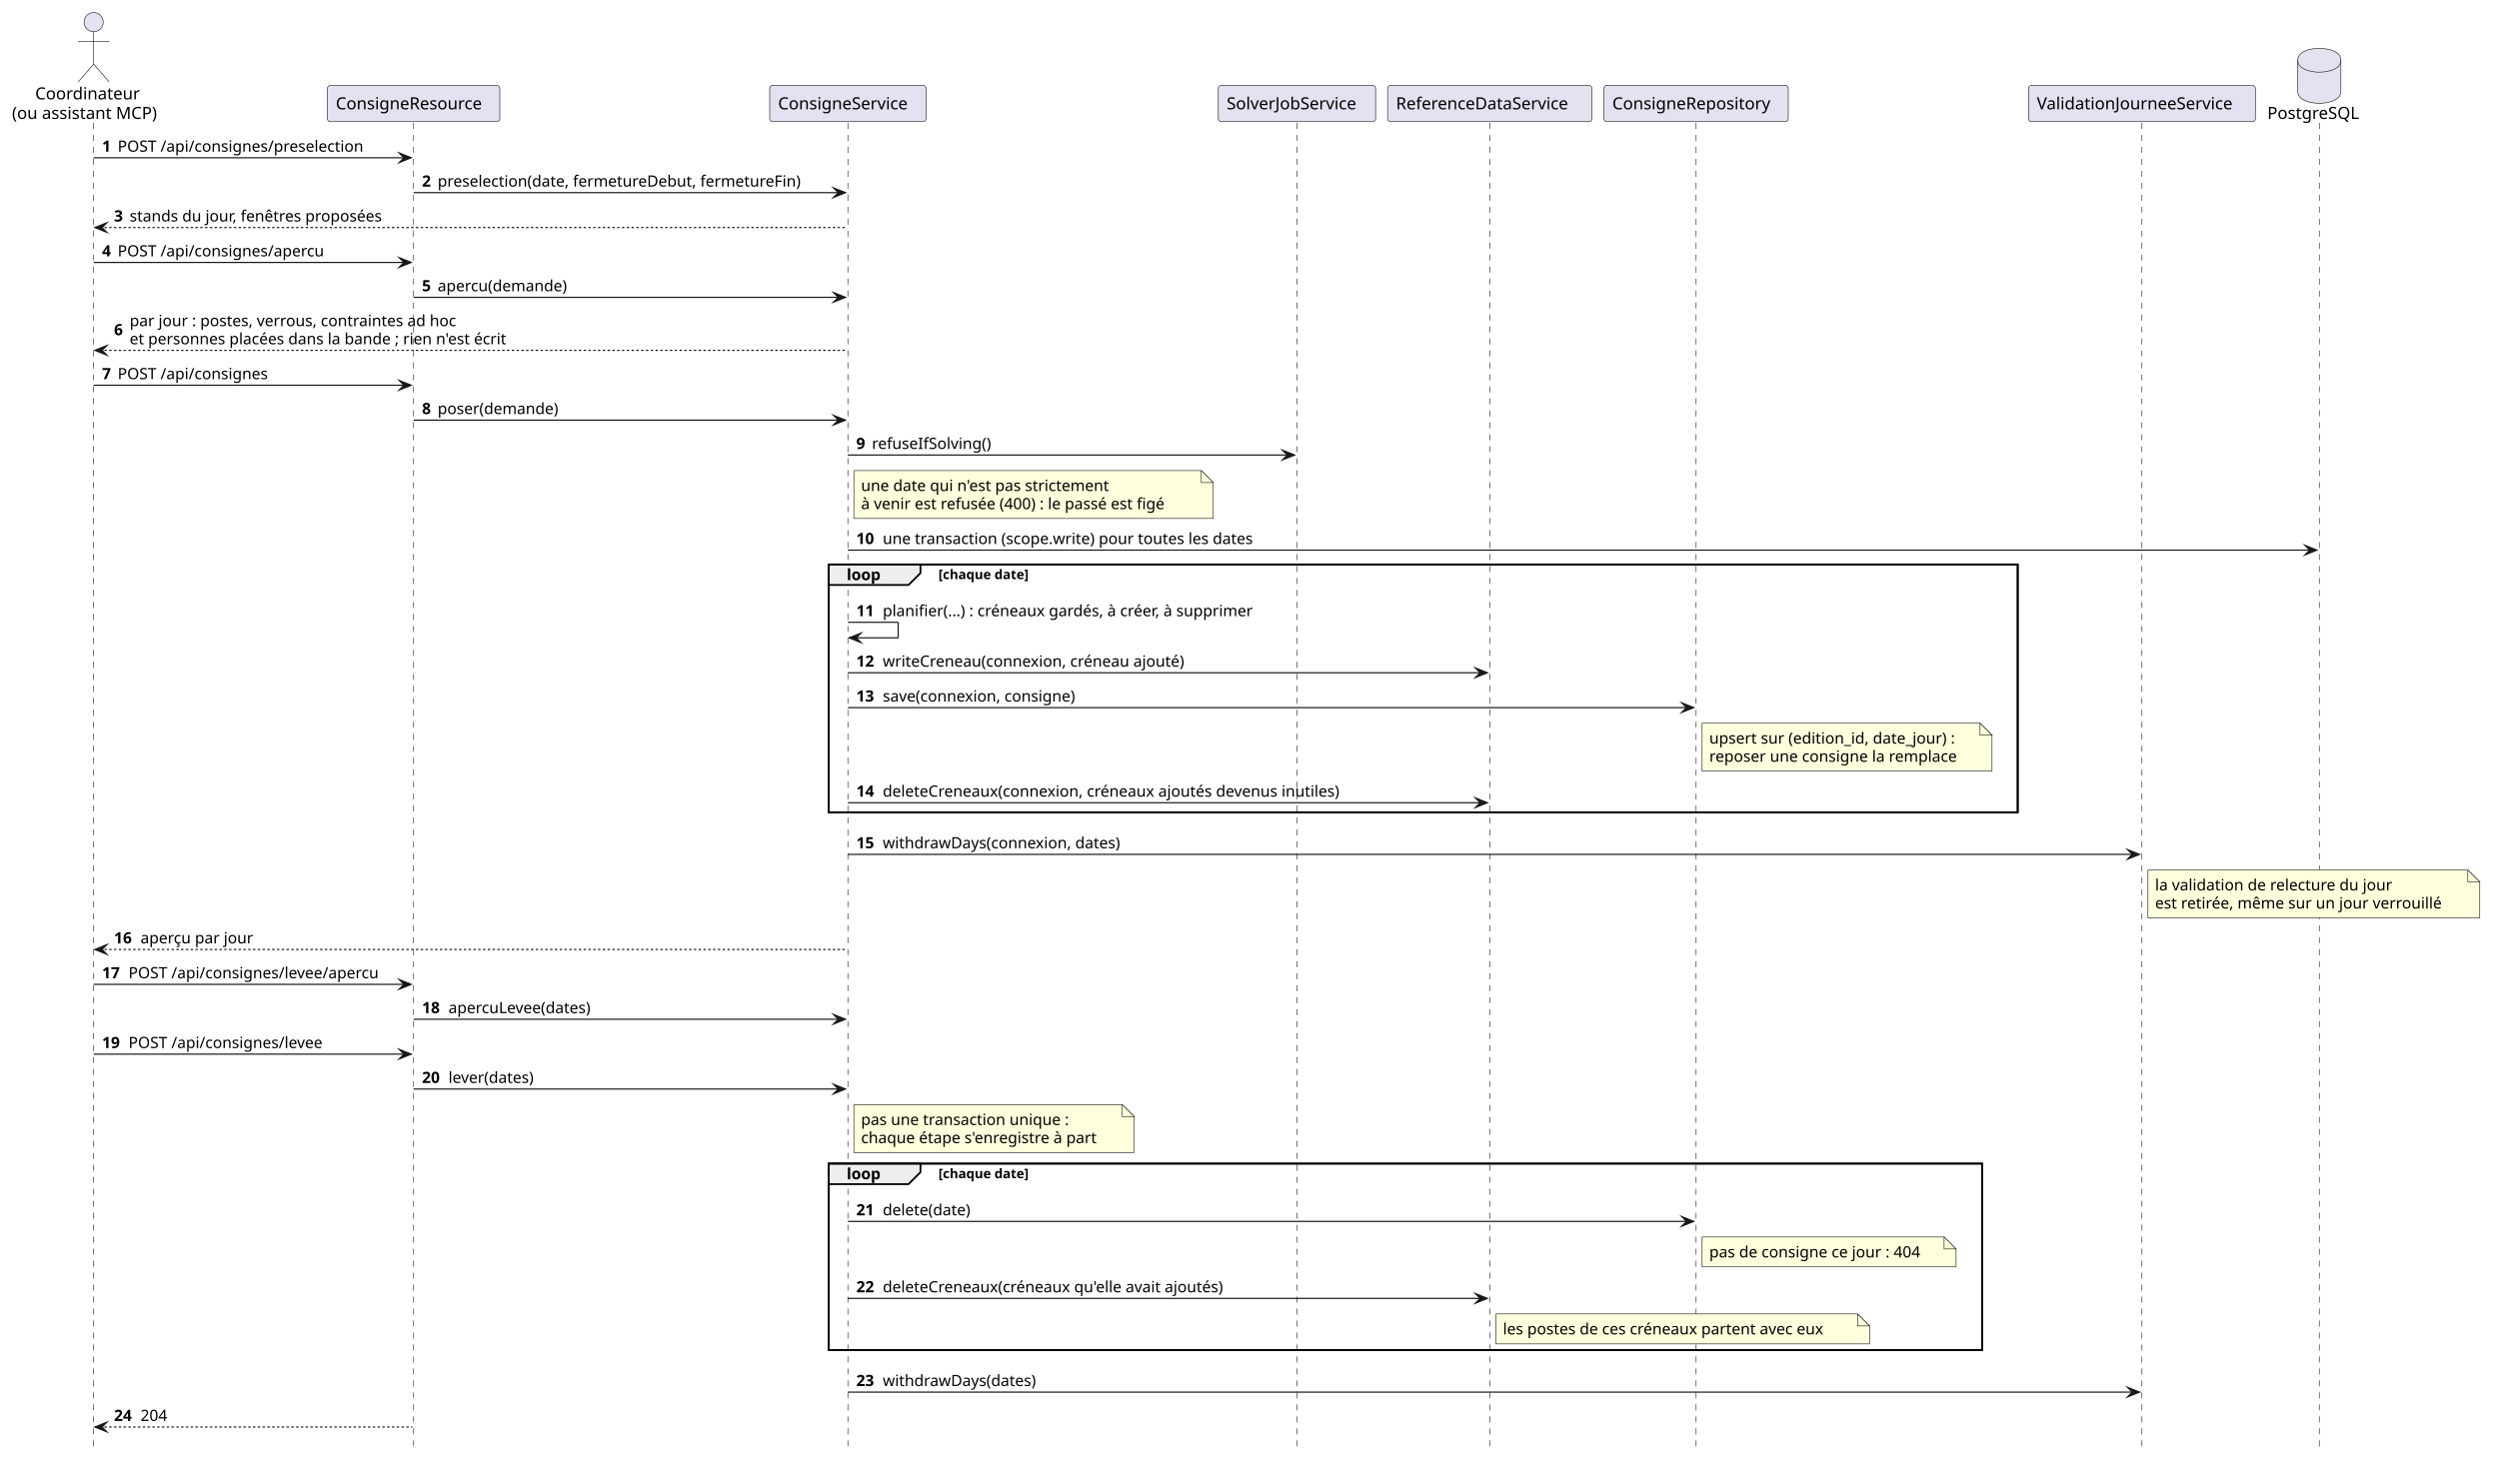
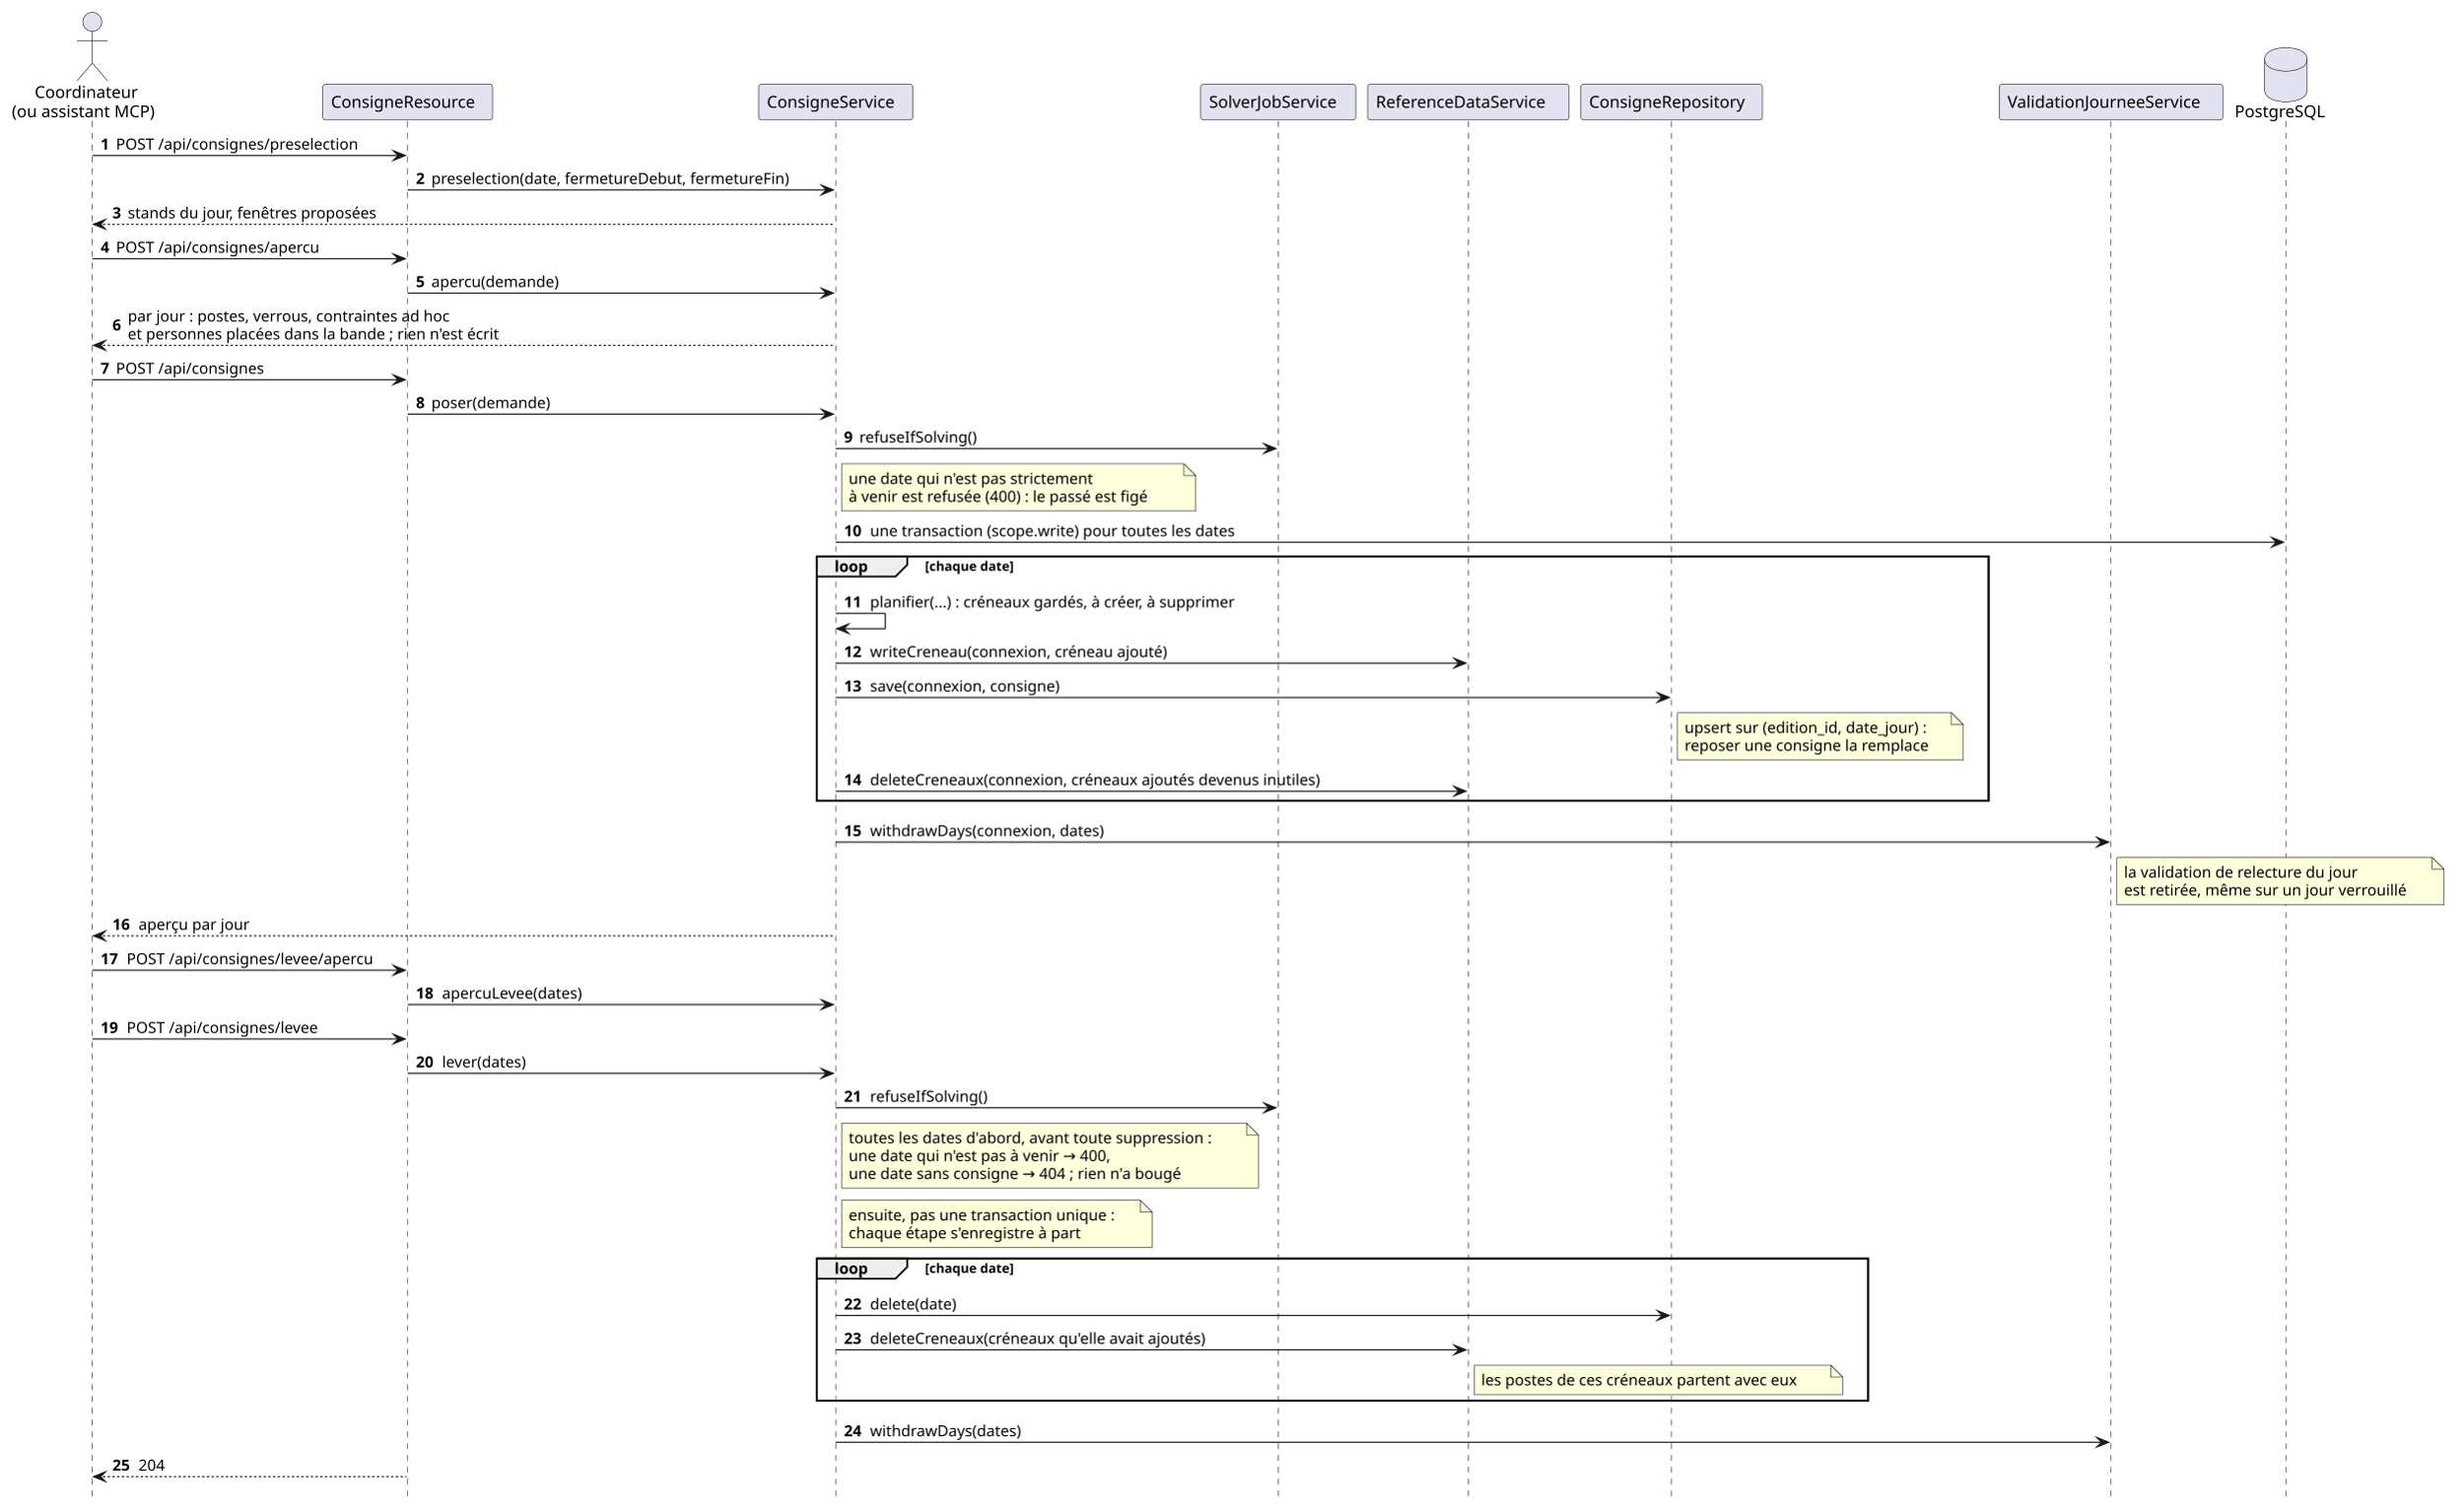
- <svg xmlns="http://www.w3.org/2000/svg" version="1.1" data-diagram-type="SEQUENCE" style="width:2086px;height:1220px;background:#FFFFFF;" width="2086px" height="1220px" viewBox="0 0 2086 1220" zoomAndPan="magnify" preserveAspectRatio="none" contentStyleType="text/css">
+ <svg xmlns="http://www.w3.org/2000/svg" version="1.1" data-diagram-type="SEQUENCE" style="width:2086px;height:1279px;background:#FFFFFF;" width="2086px" height="1279px" viewBox="0 0 2086 1279" zoomAndPan="magnify" preserveAspectRatio="none" contentStyleType="text/css">
  <defs />
  <g font-family="sans-serif" lengthAdjust="spacing">
    <rect x="691.745" y="471.32" width="992.501" height="206.93" fill="none" style="stroke:#000;stroke-width:1.5;" />
-     <rect x="691.745" y="971.578" width="962.794" height="155.664" fill="none" style="stroke:#000;stroke-width:1.5;" />
+     <rect x="691.745" y="1066.109" width="890.514" height="120.531" fill="none" style="stroke:#000;stroke-width:1.5;" />
    <g>
-       <rect x="74.67" y="102.594" width="8" height="1106.914" fill="#000" fill-opacity="0" />
-       <line x1="78.17" y1="102.594" x2="78.17" y2="1209.508" style="stroke:#181818;stroke-width:0.5;stroke-dasharray:5,5;" />
+       <rect x="74.67" y="102.594" width="8" height="1166.313" fill="#000" fill-opacity="0" />
+       <line x1="78.17" y1="102.594" x2="78.17" y2="1268.906" style="stroke:#181818;stroke-width:0.5;stroke-dasharray:5,5;" />
    </g>
    <g>
-       <rect x="341.742" y="102.594" width="8" height="1106.914" fill="#000" fill-opacity="0" />
-       <line x1="345.242" y1="102.594" x2="345.242" y2="1209.508" style="stroke:#181818;stroke-width:0.5;stroke-dasharray:5,5;" />
+       <rect x="341.742" y="102.594" width="8" height="1166.313" fill="#000" fill-opacity="0" />
+       <line x1="345.242" y1="102.594" x2="345.242" y2="1268.906" style="stroke:#181818;stroke-width:0.5;stroke-dasharray:5,5;" />
    </g>
    <g>
-       <rect x="704.245" y="102.594" width="8" height="1106.914" fill="#000" fill-opacity="0" />
-       <line x1="707.745" y1="102.594" x2="707.745" y2="1209.508" style="stroke:#181818;stroke-width:0.5;stroke-dasharray:5,5;" />
+       <rect x="704.245" y="102.594" width="8" height="1166.313" fill="#000" fill-opacity="0" />
+       <line x1="707.745" y1="102.594" x2="707.745" y2="1268.906" style="stroke:#181818;stroke-width:0.5;stroke-dasharray:5,5;" />
    </g>
    <g>
-       <rect x="1079.116" y="102.594" width="8" height="1106.914" fill="#000" fill-opacity="0" />
-       <line x1="1082.616" y1="102.594" x2="1082.616" y2="1209.508" style="stroke:#181818;stroke-width:0.5;stroke-dasharray:5,5;" />
+       <rect x="1079.116" y="102.594" width="8" height="1166.313" fill="#000" fill-opacity="0" />
+       <line x1="1082.616" y1="102.594" x2="1082.616" y2="1268.906" style="stroke:#181818;stroke-width:0.5;stroke-dasharray:5,5;" />
    </g>
    <g>
-       <rect x="1240.078" y="102.594" width="8" height="1106.914" fill="#000" fill-opacity="0" />
-       <line x1="1243.578" y1="102.594" x2="1243.578" y2="1209.508" style="stroke:#181818;stroke-width:0.5;stroke-dasharray:5,5;" />
+       <rect x="1240.078" y="102.594" width="8" height="1166.313" fill="#000" fill-opacity="0" />
+       <line x1="1243.578" y1="102.594" x2="1243.578" y2="1268.906" style="stroke:#181818;stroke-width:0.5;stroke-dasharray:5,5;" />
    </g>
    <g>
-       <rect x="1412.301" y="102.594" width="8" height="1106.914" fill="#000" fill-opacity="0" />
-       <line x1="1415.801" y1="102.594" x2="1415.801" y2="1209.508" style="stroke:#181818;stroke-width:0.5;stroke-dasharray:5,5;" />
+       <rect x="1412.301" y="102.594" width="8" height="1166.313" fill="#000" fill-opacity="0" />
+       <line x1="1415.801" y1="102.594" x2="1415.801" y2="1268.906" style="stroke:#181818;stroke-width:0.5;stroke-dasharray:5,5;" />
    </g>
    <g>
-       <rect x="1784.437" y="102.594" width="8" height="1106.914" fill="#000" fill-opacity="0" />
-       <line x1="1787.937" y1="102.594" x2="1787.937" y2="1209.508" style="stroke:#181818;stroke-width:0.5;stroke-dasharray:5,5;" />
+       <rect x="1784.437" y="102.594" width="8" height="1166.313" fill="#000" fill-opacity="0" />
+       <line x1="1787.937" y1="102.594" x2="1787.937" y2="1268.906" style="stroke:#181818;stroke-width:0.5;stroke-dasharray:5,5;" />
    </g>
    <g>
-       <rect x="1932.505" y="102.594" width="8" height="1106.914" fill="#000" fill-opacity="0" />
-       <line x1="1936.005" y1="102.594" x2="1936.005" y2="1209.508" style="stroke:#181818;stroke-width:0.5;stroke-dasharray:5,5;" />
+       <rect x="1932.505" y="102.594" width="8" height="1166.313" fill="#000" fill-opacity="0" />
+       <line x1="1936.005" y1="102.594" x2="1936.005" y2="1268.906" style="stroke:#181818;stroke-width:0.5;stroke-dasharray:5,5;" />
    </g>
    <text x="29.359" y="82.995" fill="#000" font-size="14" textLength="91.622">Coordinateur</text>
    <text x="10" y="99.292" fill="#000" font-size="14" textLength="130.341">(ou assistant MCP)</text>
    <ellipse cx="78.17" cy="18.5" rx="8" ry="8" fill="#E2E2F0" style="stroke:#181818;stroke-width:0.5;" />
    <path d="M78.17,26.5 L78.17,53.5 M65.17,34.5 L91.17,34.5 M78.17,53.5 L65.17,68.5 M78.17,53.5 L91.17,68.5" style="stroke:#181818;stroke-width:0.5;" fill="none" />
    <rect x="273.287" y="71.297" width="143.91" height="30.297" fill="#E2E2F0" style="stroke:#181818;stroke-width:0.5;" rx="2.5" ry="2.5" />
    <text x="280.287" y="91.292" fill="#000" font-size="14" textLength="129.91">ConsigneResource</text>
    <rect x="642.489" y="71.297" width="130.512" height="30.297" fill="#E2E2F0" style="stroke:#181818;stroke-width:0.5;" rx="2.5" ry="2.5" />
    <text x="649.489" y="91.292" fill="#000" font-size="14" textLength="116.512">ConsigneService</text>
    <rect x="1016.957" y="71.297" width="131.318" height="30.297" fill="#E2E2F0" style="stroke:#181818;stroke-width:0.5;" rx="2.5" ry="2.5" />
    <text x="1023.957" y="91.292" fill="#000" font-size="14" textLength="117.318">SolverJobService</text>
    <rect x="1158.275" y="71.297" width="170.604" height="30.297" fill="#E2E2F0" style="stroke:#181818;stroke-width:0.5;" rx="2.5" ry="2.5" />
    <text x="1165.275" y="91.292" fill="#000" font-size="14" textLength="156.604">ReferenceDataService</text>
    <rect x="1338.88" y="71.297" width="153.843" height="30.297" fill="#E2E2F0" style="stroke:#181818;stroke-width:0.5;" rx="2.5" ry="2.5" />
    <text x="1345.88" y="91.292" fill="#000" font-size="14" textLength="139.843">ConsigneRepository</text>
    <rect x="1693.246" y="71.297" width="189.383" height="30.297" fill="#E2E2F0" style="stroke:#181818;stroke-width:0.5;" rx="2.5" ry="2.5" />
    <text x="1700.246" y="91.292" fill="#000" font-size="14" textLength="175.383">ValidationJourneeService</text>
    <text x="1892.628" y="99.292" fill="#000" font-size="14" textLength="80.753">PostgreSQL</text>
    <path d="M1918.005,50.297 C1918.005,40.297 1936.005,40.297 1936.005,40.297 C1936.005,40.297 1954.005,40.297 1954.005,50.297 L1954.005,76.297 C1954.005,86.297 1936.005,86.297 1936.005,86.297 C1936.005,86.297 1918.005,86.297 1918.005,76.297 L1918.005,50.297" style="stroke:#181818;stroke-width:0.5;" fill="#E2E2F0" />
    <path d="M1918.005,50.297 C1918.005,60.297 1936.005,60.297 1936.005,60.297 C1936.005,60.297 1954.005,60.297 1954.005,50.297" style="stroke:#181818;stroke-width:0.5;" fill="none" />
    <polygon points="333.242,127.727,343.242,131.727,333.242,135.727,337.242,131.727" fill="#181818" style="stroke:#181818;stroke-width:1;stroke-linejoin:miter;stroke-miterlimit:10;" />
    <line x1="78.17" y1="131.727" x2="339.242" y2="131.727" style="stroke:#181818;stroke-width:1;" />
    <text x="85.17" y="126.661" fill="#000" font-size="13" font-weight="700">1</text>
    <text x="98.216" y="126.661" fill="#000" font-size="13" textLength="216.379">POST /api/consignes/preselection</text>
    <polygon points="695.745,156.859,705.745,160.859,695.745,164.859,699.745,160.859" fill="#181818" style="stroke:#181818;stroke-width:1;stroke-linejoin:miter;stroke-miterlimit:10;" />
    <line x1="345.242" y1="160.859" x2="701.745" y2="160.859" style="stroke:#181818;stroke-width:1;" />
    <text x="352.242" y="155.793" fill="#000" font-size="13" font-weight="700">2</text>
    <text x="365.288" y="155.793" fill="#000" font-size="13" textLength="325.457">preselection(date, fermetureDebut, fermetureFin)</text>
    <polygon points="89.17,185.992,79.17,189.992,89.17,193.992,85.17,189.992" fill="#181818" style="stroke:#181818;stroke-width:1;stroke-linejoin:miter;stroke-miterlimit:10;" />
    <line x1="83.17" y1="189.992" x2="706.745" y2="189.992" style="stroke:#181818;stroke-width:1;stroke-dasharray:2,2;" />
    <text x="95.17" y="184.926" fill="#000" font-size="13" font-weight="700">3</text>
    <text x="108.216" y="184.926" fill="#000" font-size="13" textLength="226.726">stands du jour, fenêtres proposées</text>
    <polygon points="333.242,215.125,343.242,219.125,333.242,223.125,337.242,219.125" fill="#181818" style="stroke:#181818;stroke-width:1;stroke-linejoin:miter;stroke-miterlimit:10;" />
    <line x1="78.17" y1="219.125" x2="339.242" y2="219.125" style="stroke:#181818;stroke-width:1;" />
    <text x="85.17" y="214.059" fill="#000" font-size="13" font-weight="700">4</text>
    <text x="98.216" y="214.059" fill="#000" font-size="13" textLength="181.302">POST /api/consignes/apercu</text>
    <polygon points="695.745,244.258,705.745,248.258,695.745,252.258,699.745,248.258" fill="#181818" style="stroke:#181818;stroke-width:1;stroke-linejoin:miter;stroke-miterlimit:10;" />
    <line x1="345.242" y1="248.258" x2="701.745" y2="248.258" style="stroke:#181818;stroke-width:1;" />
    <text x="352.242" y="243.192" fill="#000" font-size="13" font-weight="700">5</text>
    <text x="365.288" y="243.192" fill="#000" font-size="13" textLength="116.46">apercu(demande)</text>
    <polygon points="89.17,288.523,79.17,292.523,89.17,296.523,85.17,292.523" fill="#181818" style="stroke:#181818;stroke-width:1;stroke-linejoin:miter;stroke-miterlimit:10;" />
    <line x1="83.17" y1="292.523" x2="706.745" y2="292.523" style="stroke:#181818;stroke-width:1;stroke-dasharray:2,2;" />
    <text x="95.17" y="279.891" fill="#000" font-size="13" font-weight="700">6</text>
    <text x="108.216" y="272.325" fill="#000" font-size="13" textLength="293.503">par jour : postes, verrous, contraintes ad hoc</text>
    <text x="108.216" y="287.458" fill="#000" font-size="13" textLength="341.574">et personnes placées dans la bande ; rien n'est écrit</text>
    <polygon points="333.242,317.656,343.242,321.656,333.242,325.656,337.242,321.656" fill="#181818" style="stroke:#181818;stroke-width:1;stroke-linejoin:miter;stroke-miterlimit:10;" />
    <line x1="78.17" y1="321.656" x2="339.242" y2="321.656" style="stroke:#181818;stroke-width:1;" />
    <text x="85.17" y="316.59" fill="#000" font-size="13" font-weight="700">7</text>
    <text x="98.216" y="316.59" fill="#000" font-size="13" textLength="131.974">POST /api/consignes</text>
    <polygon points="695.745,346.789,705.745,350.789,695.745,354.789,699.745,350.789" fill="#181818" style="stroke:#181818;stroke-width:1;stroke-linejoin:miter;stroke-miterlimit:10;" />
    <line x1="345.242" y1="350.789" x2="701.745" y2="350.789" style="stroke:#181818;stroke-width:1;" />
    <text x="352.242" y="345.723" fill="#000" font-size="13" font-weight="700">8</text>
    <text x="365.288" y="345.723" fill="#000" font-size="13" textLength="107.834">poser(demande)</text>
    <polygon points="1070.616,375.922,1080.616,379.922,1070.616,383.922,1074.616,379.922" fill="#181818" style="stroke:#181818;stroke-width:1;stroke-linejoin:miter;stroke-miterlimit:10;" />
    <line x1="707.745" y1="379.922" x2="1076.616" y2="379.922" style="stroke:#181818;stroke-width:1;" />
    <text x="714.745" y="374.856" fill="#000" font-size="13" font-weight="700">9</text>
    <text x="727.79" y="374.856" fill="#000" font-size="13" textLength="107.098">refuseIfSolving()</text>
    <path d="M712.745,392.922 L712.745,432.922 L1012.745,432.922 L1012.745,402.922 L1002.745,392.922 L712.745,392.922" style="stroke:#181818;stroke-width:0.5;" fill="#FEFFDD" />
    <path d="M1002.745,392.922 L1002.745,402.922 L1012.745,402.922 L1002.745,392.922" style="stroke:#181818;stroke-width:0.5;" fill="#FEFFDD" />
    <text x="718.745" y="409.989" fill="#000" font-size="13" textLength="224.294">une date qui n'est pas strictement</text>
    <text x="718.745" y="425.122" fill="#000" font-size="13" textLength="279.855">à venir est refusée (400) : le passé est figé</text>
    <polygon points="1924.005,455.32,1934.005,459.32,1924.005,463.32,1928.005,459.32" fill="#181818" style="stroke:#181818;stroke-width:1;stroke-linejoin:miter;stroke-miterlimit:10;" />
    <line x1="707.745" y1="459.32" x2="1930.005" y2="459.32" style="stroke:#181818;stroke-width:1;" />
    <text x="714.745" y="454.254" fill="#000" font-size="13" textLength="18.091" font-weight="700">10</text>
    <text x="736.835" y="454.254" fill="#000" font-size="13" textLength="333.208">une transaction (scope.write) pour toutes les dates</text>
    <path d="M691.745,471.32 L768.369,471.32 L768.369,478.453 L758.369,488.453 L691.745,488.453 L691.745,471.32" style="stroke:#000;stroke-width:1.5;" fill="#EEE" />
    <rect x="691.745" y="471.32" width="992.501" height="206.93" fill="none" style="stroke:#000;stroke-width:1.5;" />
    <text x="706.745" y="484.387" fill="#000" font-size="13" textLength="31.624" font-weight="700">loop</text>
    <text x="783.369" y="483.531" fill="#000" font-size="11" textLength="86.84" font-weight="700">[chaque date]</text>
    <line x1="707.745" y1="519.586" x2="749.745" y2="519.586" style="stroke:#181818;stroke-width:1;" />
    <line x1="749.745" y1="519.586" x2="749.745" y2="532.586" style="stroke:#181818;stroke-width:1;" />
    <line x1="708.745" y1="532.586" x2="749.745" y2="532.586" style="stroke:#181818;stroke-width:1;" />
    <polygon points="718.745,528.586,708.745,532.586,718.745,536.586,714.745,532.586" fill="#181818" style="stroke:#181818;stroke-width:1;stroke-linejoin:miter;stroke-miterlimit:10;" />
    <text x="714.745" y="514.52" fill="#000" font-size="13" textLength="18.091" font-weight="700">11</text>
    <text x="736.835" y="514.52" fill="#000" font-size="13" textLength="338.781">planifier(...) : créneaux gardés, à créer, à supprimer</text>
    <polygon points="1231.578,557.719,1241.578,561.719,1231.578,565.719,1235.578,561.719" fill="#181818" style="stroke:#181818;stroke-width:1;stroke-linejoin:miter;stroke-miterlimit:10;" />
    <line x1="707.745" y1="561.719" x2="1237.578" y2="561.719" style="stroke:#181818;stroke-width:1;" />
    <text x="714.745" y="556.653" fill="#000" font-size="13" textLength="18.091" font-weight="700">12</text>
    <text x="736.835" y="556.653" fill="#000" font-size="13" textLength="270.962">writeCreneau(connexion, créneau ajouté)</text>
    <polygon points="1403.801,586.852,1413.801,590.852,1403.801,594.852,1407.801,590.852" fill="#181818" style="stroke:#181818;stroke-width:1;stroke-linejoin:miter;stroke-miterlimit:10;" />
    <line x1="707.745" y1="590.852" x2="1409.801" y2="590.852" style="stroke:#181818;stroke-width:1;" />
    <text x="714.745" y="585.786" fill="#000" font-size="13" textLength="18.091" font-weight="700">13</text>
    <text x="736.835" y="585.786" fill="#000" font-size="13" textLength="174.129">save(connexion, consigne)</text>
    <path d="M1420.801,603.852 L1420.801,643.852 L1662.801,643.852 L1662.801,613.852 L1652.801,603.852 L1420.801,603.852" style="stroke:#181818;stroke-width:0.5;" fill="#FEFFDD" />
    <path d="M1652.801,603.852 L1652.801,613.852 L1662.801,613.852 L1652.801,603.852" style="stroke:#181818;stroke-width:0.5;" fill="#FEFFDD" />
    <text x="1426.801" y="620.918" fill="#000" font-size="13" textLength="221.336">upsert sur (edition_id, date_jour) :</text>
    <text x="1426.801" y="636.051" fill="#000" font-size="13" textLength="221.444">reposer une consigne la remplace</text>
    <polygon points="1231.578,666.25,1241.578,670.25,1231.578,674.25,1235.578,670.25" fill="#181818" style="stroke:#181818;stroke-width:1;stroke-linejoin:miter;stroke-miterlimit:10;" />
    <line x1="707.745" y1="670.25" x2="1237.578" y2="670.25" style="stroke:#181818;stroke-width:1;" />
    <text x="714.745" y="665.184" fill="#000" font-size="13" textLength="18.091" font-weight="700">14</text>
    <text x="736.835" y="665.184" fill="#000" font-size="13" textLength="412.033">deleteCreneaux(connexion, créneaux ajoutés devenus inutiles)</text>
    <polygon points="1775.937,709.383,1785.937,713.383,1775.937,717.383,1779.937,713.383" fill="#181818" style="stroke:#181818;stroke-width:1;stroke-linejoin:miter;stroke-miterlimit:10;" />
    <line x1="707.745" y1="713.383" x2="1781.937" y2="713.383" style="stroke:#181818;stroke-width:1;" />
    <text x="714.745" y="708.317" fill="#000" font-size="13" textLength="18.091" font-weight="700">15</text>
    <text x="736.835" y="708.317" fill="#000" font-size="13" textLength="213.789">withdrawDays(connexion, dates)</text>
    <path d="M1792.937,726.383 L1792.937,766.383 L2069.937,766.383 L2069.937,736.383 L2059.937,726.383 L1792.937,726.383" style="stroke:#181818;stroke-width:0.5;" fill="#FEFFDD" />
    <path d="M2059.937,726.383 L2059.937,736.383 L2069.937,736.383 L2059.937,726.383" style="stroke:#181818;stroke-width:0.5;" fill="#FEFFDD" />
    <text x="1798.937" y="743.45" fill="#000" font-size="13" textLength="212.913">la validation de relecture du jour</text>
    <text x="1798.937" y="758.583" fill="#000" font-size="13" textLength="256.902">est retirée, même sur un jour verrouillé</text>
    <polygon points="89.17,788.781,79.17,792.781,89.17,796.781,85.17,792.781" fill="#181818" style="stroke:#181818;stroke-width:1;stroke-linejoin:miter;stroke-miterlimit:10;" />
    <line x1="83.17" y1="792.781" x2="706.745" y2="792.781" style="stroke:#181818;stroke-width:1;stroke-dasharray:2,2;" />
    <text x="95.17" y="787.715" fill="#000" font-size="13" textLength="18.091" font-weight="700">16</text>
    <text x="117.261" y="787.715" fill="#000" font-size="13" textLength="99.925">aperçu par jour</text>
    <polygon points="333.242,817.914,343.242,821.914,333.242,825.914,337.242,821.914" fill="#181818" style="stroke:#181818;stroke-width:1;stroke-linejoin:miter;stroke-miterlimit:10;" />
    <line x1="78.17" y1="821.914" x2="339.242" y2="821.914" style="stroke:#181818;stroke-width:1;" />
    <text x="85.17" y="816.848" fill="#000" font-size="13" textLength="18.091" font-weight="700">17</text>
    <text x="107.261" y="816.848" fill="#000" font-size="13" textLength="220.981">POST /api/consignes/levee/apercu</text>
    <polygon points="695.745,847.047,705.745,851.047,695.745,855.047,699.745,851.047" fill="#181818" style="stroke:#181818;stroke-width:1;stroke-linejoin:miter;stroke-miterlimit:10;" />
    <line x1="345.242" y1="851.047" x2="701.745" y2="851.047" style="stroke:#181818;stroke-width:1;" />
    <text x="352.242" y="845.981" fill="#000" font-size="13" textLength="18.091" font-weight="700">18</text>
    <text x="374.333" y="845.981" fill="#000" font-size="13" textLength="130.108">apercuLevee(dates)</text>
    <polygon points="333.242,876.18,343.242,880.18,333.242,884.18,337.242,880.18" fill="#181818" style="stroke:#181818;stroke-width:1;stroke-linejoin:miter;stroke-miterlimit:10;" />
    <line x1="78.17" y1="880.18" x2="339.242" y2="880.18" style="stroke:#181818;stroke-width:1;" />
    <text x="85.17" y="875.114" fill="#000" font-size="13" textLength="18.091" font-weight="700">19</text>
    <text x="107.261" y="875.114" fill="#000" font-size="13" textLength="171.653">POST /api/consignes/levee</text>
    <polygon points="695.745,905.313,705.745,909.313,695.745,913.313,699.745,909.313" fill="#181818" style="stroke:#181818;stroke-width:1;stroke-linejoin:miter;stroke-miterlimit:10;" />
    <line x1="345.242" y1="909.313" x2="701.745" y2="909.313" style="stroke:#181818;stroke-width:1;" />
    <text x="352.242" y="904.247" fill="#000" font-size="13" textLength="18.091" font-weight="700">20</text>
    <text x="374.333" y="904.247" fill="#000" font-size="13" textLength="78.876">lever(dates)</text>
-     <path d="M712.745,922.313 L712.745,962.313 L946.745,962.313 L946.745,932.313 L936.745,922.313 L712.745,922.313" style="stroke:#181818;stroke-width:0.5;" fill="#FEFFDD" />
-     <path d="M936.745,922.313 L936.745,932.313 L946.745,932.313 L936.745,922.313" style="stroke:#181818;stroke-width:0.5;" fill="#FEFFDD" />
-     <text x="718.745" y="939.379" fill="#000" font-size="13" textLength="186.393">pas une transaction unique :</text>
-     <text x="718.745" y="954.512" fill="#000" font-size="13" textLength="213.313">chaque étape s'enregistre à part</text>
-     <path d="M691.745,971.578 L768.369,971.578 L768.369,978.711 L758.369,988.711 L691.745,988.711 L691.745,971.578" style="stroke:#000;stroke-width:1.5;" fill="#EEE" />
-     <rect x="691.745" y="971.578" width="962.794" height="155.664" fill="none" style="stroke:#000;stroke-width:1.5;" />
-     <text x="706.745" y="984.645" fill="#000" font-size="13" textLength="31.624" font-weight="700">loop</text>
-     <text x="783.369" y="983.789" fill="#000" font-size="11" textLength="86.84" font-weight="700">[chaque date]</text>
-     <polygon points="1403.801,1015.844,1413.801,1019.844,1403.801,1023.844,1407.801,1019.844" fill="#181818" style="stroke:#181818;stroke-width:1;stroke-linejoin:miter;stroke-miterlimit:10;" />
-     <line x1="707.745" y1="1019.844" x2="1409.801" y2="1019.844" style="stroke:#181818;stroke-width:1;" />
-     <text x="714.745" y="1014.778" fill="#000" font-size="13" textLength="18.091" font-weight="700">21</text>
-     <text x="736.835" y="1014.778" fill="#000" font-size="13" textLength="80.412">delete(date)</text>
-     <path d="M1420.801,1032.844 L1420.801,1057.844 L1632.801,1057.844 L1632.801,1042.844 L1622.801,1032.844 L1420.801,1032.844" style="stroke:#181818;stroke-width:0.5;" fill="#FEFFDD" />
-     <path d="M1622.801,1032.844 L1622.801,1042.844 L1632.801,1042.844 L1622.801,1032.844" style="stroke:#181818;stroke-width:0.5;" fill="#FEFFDD" />
-     <text x="1426.801" y="1049.911" fill="#000" font-size="13" textLength="191.737">pas de consigne ce jour : 404</text>
-     <polygon points="1231.578,1080.109,1241.578,1084.109,1231.578,1088.109,1235.578,1084.109" fill="#181818" style="stroke:#181818;stroke-width:1;stroke-linejoin:miter;stroke-miterlimit:10;" />
-     <line x1="707.745" y1="1084.109" x2="1237.578" y2="1084.109" style="stroke:#181818;stroke-width:1;" />
-     <text x="714.745" y="1079.043" fill="#000" font-size="13" textLength="18.091" font-weight="700">22</text>
-     <text x="736.835" y="1079.043" fill="#000" font-size="13" textLength="309.937">deleteCreneaux(créneaux qu'elle avait ajoutés)</text>
-     <path d="M1248.578,1097.109 L1248.578,1122.109 L1560.578,1122.109 L1560.578,1107.109 L1550.578,1097.109 L1248.578,1097.109" style="stroke:#181818;stroke-width:0.5;" fill="#FEFFDD" />
-     <path d="M1550.578,1097.109 L1550.578,1107.109 L1560.578,1107.109 L1550.578,1097.109" style="stroke:#181818;stroke-width:0.5;" fill="#FEFFDD" />
-     <text x="1254.578" y="1114.176" fill="#000" font-size="13" textLength="291.681">les postes de ces créneaux partent avec eux</text>
-     <polygon points="1775.937,1158.375,1785.937,1162.375,1775.937,1166.375,1779.937,1162.375" fill="#181818" style="stroke:#181818;stroke-width:1;stroke-linejoin:miter;stroke-miterlimit:10;" />
-     <line x1="707.745" y1="1162.375" x2="1781.937" y2="1162.375" style="stroke:#181818;stroke-width:1;" />
-     <text x="714.745" y="1157.309" fill="#000" font-size="13" textLength="18.091" font-weight="700">23</text>
-     <text x="736.835" y="1157.309" fill="#000" font-size="13" textLength="138.449">withdrawDays(dates)</text>
-     <polygon points="89.17,1187.508,79.17,1191.508,89.17,1195.508,85.17,1191.508" fill="#181818" style="stroke:#181818;stroke-width:1;stroke-linejoin:miter;stroke-miterlimit:10;" />
-     <line x1="83.17" y1="1191.508" x2="344.242" y2="1191.508" style="stroke:#181818;stroke-width:1;stroke-dasharray:2,2;" />
-     <text x="95.17" y="1186.442" fill="#000" font-size="13" textLength="18.091" font-weight="700">24</text>
-     <text x="117.261" y="1186.442" fill="#000" font-size="13" textLength="24.813">204</text>
+     <polygon points="1070.616,934.445,1080.616,938.445,1070.616,942.445,1074.616,938.445" fill="#181818" style="stroke:#181818;stroke-width:1;stroke-linejoin:miter;stroke-miterlimit:10;" />
+     <line x1="707.745" y1="938.445" x2="1076.616" y2="938.445" style="stroke:#181818;stroke-width:1;" />
+     <text x="714.745" y="933.379" fill="#000" font-size="13" textLength="18.091" font-weight="700">21</text>
+     <text x="736.835" y="933.379" fill="#000" font-size="13" textLength="107.098">refuseIfSolving()</text>
+     <path d="M712.745,951.445 L712.745,1006.445 L1065.745,1006.445 L1065.745,961.445 L1055.745,951.445 L712.745,951.445" style="stroke:#181818;stroke-width:0.5;" fill="#FEFFDD" />
+     <path d="M1055.745,951.445 L1055.745,961.445 L1065.745,961.445 L1055.745,951.445" style="stroke:#181818;stroke-width:0.5;" fill="#FEFFDD" />
+     <text x="718.745" y="968.512" fill="#000" font-size="13" textLength="332.217">toutes les dates d'abord, avant toute suppression :</text>
+     <text x="718.745" y="983.645" fill="#000" font-size="13" textLength="242.315">une date qui n'est pas à venir → 400,</text>
+     <text x="718.745" y="998.778" fill="#000" font-size="13" textLength="304.7">une date sans consigne → 404 ; rien n'a bougé</text>
+     <path d="M712.745,1016.844 L712.745,1056.844 L975.745,1056.844 L975.745,1026.844 L965.745,1016.844 L712.745,1016.844" style="stroke:#181818;stroke-width:0.5;" fill="#FEFFDD" />
+     <path d="M965.745,1016.844 L965.745,1026.844 L975.745,1026.844 L965.745,1016.844" style="stroke:#181818;stroke-width:0.5;" fill="#FEFFDD" />
+     <text x="718.745" y="1033.911" fill="#000" font-size="13" textLength="242.614">ensuite, pas une transaction unique :</text>
+     <text x="718.745" y="1049.043" fill="#000" font-size="13" textLength="213.313">chaque étape s'enregistre à part</text>
+     <path d="M691.745,1066.109 L768.369,1066.109 L768.369,1073.242 L758.369,1083.242 L691.745,1083.242 L691.745,1066.109" style="stroke:#000;stroke-width:1.5;" fill="#EEE" />
+     <rect x="691.745" y="1066.109" width="890.514" height="120.531" fill="none" style="stroke:#000;stroke-width:1.5;" />
+     <text x="706.745" y="1079.176" fill="#000" font-size="13" textLength="31.624" font-weight="700">loop</text>
+     <text x="783.369" y="1078.32" fill="#000" font-size="11" textLength="86.84" font-weight="700">[chaque date]</text>
+     <polygon points="1403.801,1110.375,1413.801,1114.375,1403.801,1118.375,1407.801,1114.375" fill="#181818" style="stroke:#181818;stroke-width:1;stroke-linejoin:miter;stroke-miterlimit:10;" />
+     <line x1="707.745" y1="1114.375" x2="1409.801" y2="1114.375" style="stroke:#181818;stroke-width:1;" />
+     <text x="714.745" y="1109.309" fill="#000" font-size="13" textLength="18.091" font-weight="700">22</text>
+     <text x="736.835" y="1109.309" fill="#000" font-size="13" textLength="80.412">delete(date)</text>
+     <polygon points="1231.578,1139.508,1241.578,1143.508,1231.578,1147.508,1235.578,1143.508" fill="#181818" style="stroke:#181818;stroke-width:1;stroke-linejoin:miter;stroke-miterlimit:10;" />
+     <line x1="707.745" y1="1143.508" x2="1237.578" y2="1143.508" style="stroke:#181818;stroke-width:1;" />
+     <text x="714.745" y="1138.442" fill="#000" font-size="13" textLength="18.091" font-weight="700">23</text>
+     <text x="736.835" y="1138.442" fill="#000" font-size="13" textLength="309.937">deleteCreneaux(créneaux qu'elle avait ajoutés)</text>
+     <path d="M1248.578,1156.508 L1248.578,1181.508 L1560.578,1181.508 L1560.578,1166.508 L1550.578,1156.508 L1248.578,1156.508" style="stroke:#181818;stroke-width:0.5;" fill="#FEFFDD" />
+     <path d="M1550.578,1156.508 L1550.578,1166.508 L1560.578,1166.508 L1550.578,1156.508" style="stroke:#181818;stroke-width:0.5;" fill="#FEFFDD" />
+     <text x="1254.578" y="1173.575" fill="#000" font-size="13" textLength="291.681">les postes de ces créneaux partent avec eux</text>
+     <polygon points="1775.937,1217.773,1785.937,1221.773,1775.937,1225.773,1779.937,1221.773" fill="#181818" style="stroke:#181818;stroke-width:1;stroke-linejoin:miter;stroke-miterlimit:10;" />
+     <line x1="707.745" y1="1221.773" x2="1781.937" y2="1221.773" style="stroke:#181818;stroke-width:1;" />
+     <text x="714.745" y="1216.708" fill="#000" font-size="13" textLength="18.091" font-weight="700">24</text>
+     <text x="736.835" y="1216.708" fill="#000" font-size="13" textLength="138.449">withdrawDays(dates)</text>
+     <polygon points="89.17,1246.906,79.17,1250.906,89.17,1254.906,85.17,1250.906" fill="#181818" style="stroke:#181818;stroke-width:1;stroke-linejoin:miter;stroke-miterlimit:10;" />
+     <line x1="83.17" y1="1250.906" x2="344.242" y2="1250.906" style="stroke:#181818;stroke-width:1;stroke-dasharray:2,2;" />
+     <text x="95.17" y="1245.84" fill="#000" font-size="13" textLength="18.091" font-weight="700">25</text>
+     <text x="117.261" y="1245.84" fill="#000" font-size="13" textLength="24.813">204</text>
  </g>
</svg>
